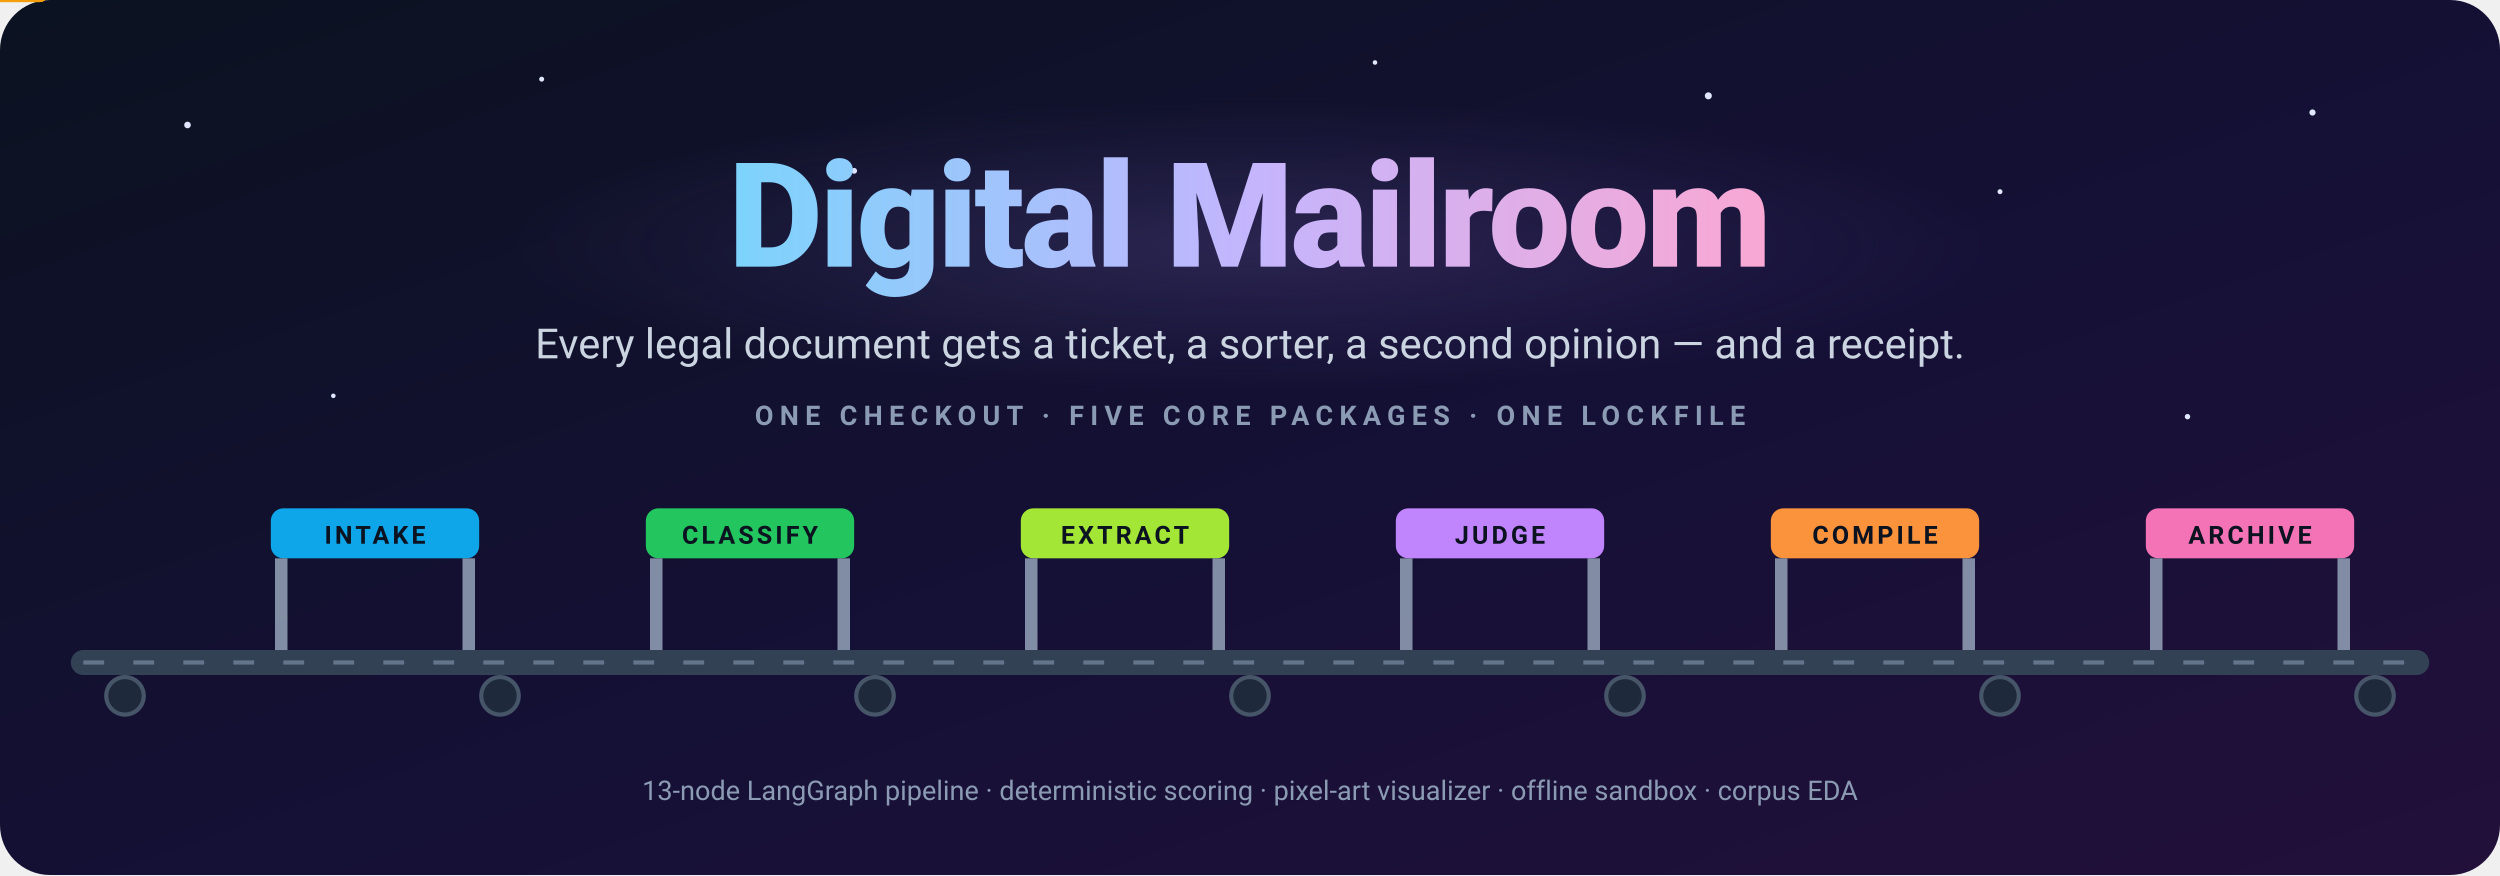
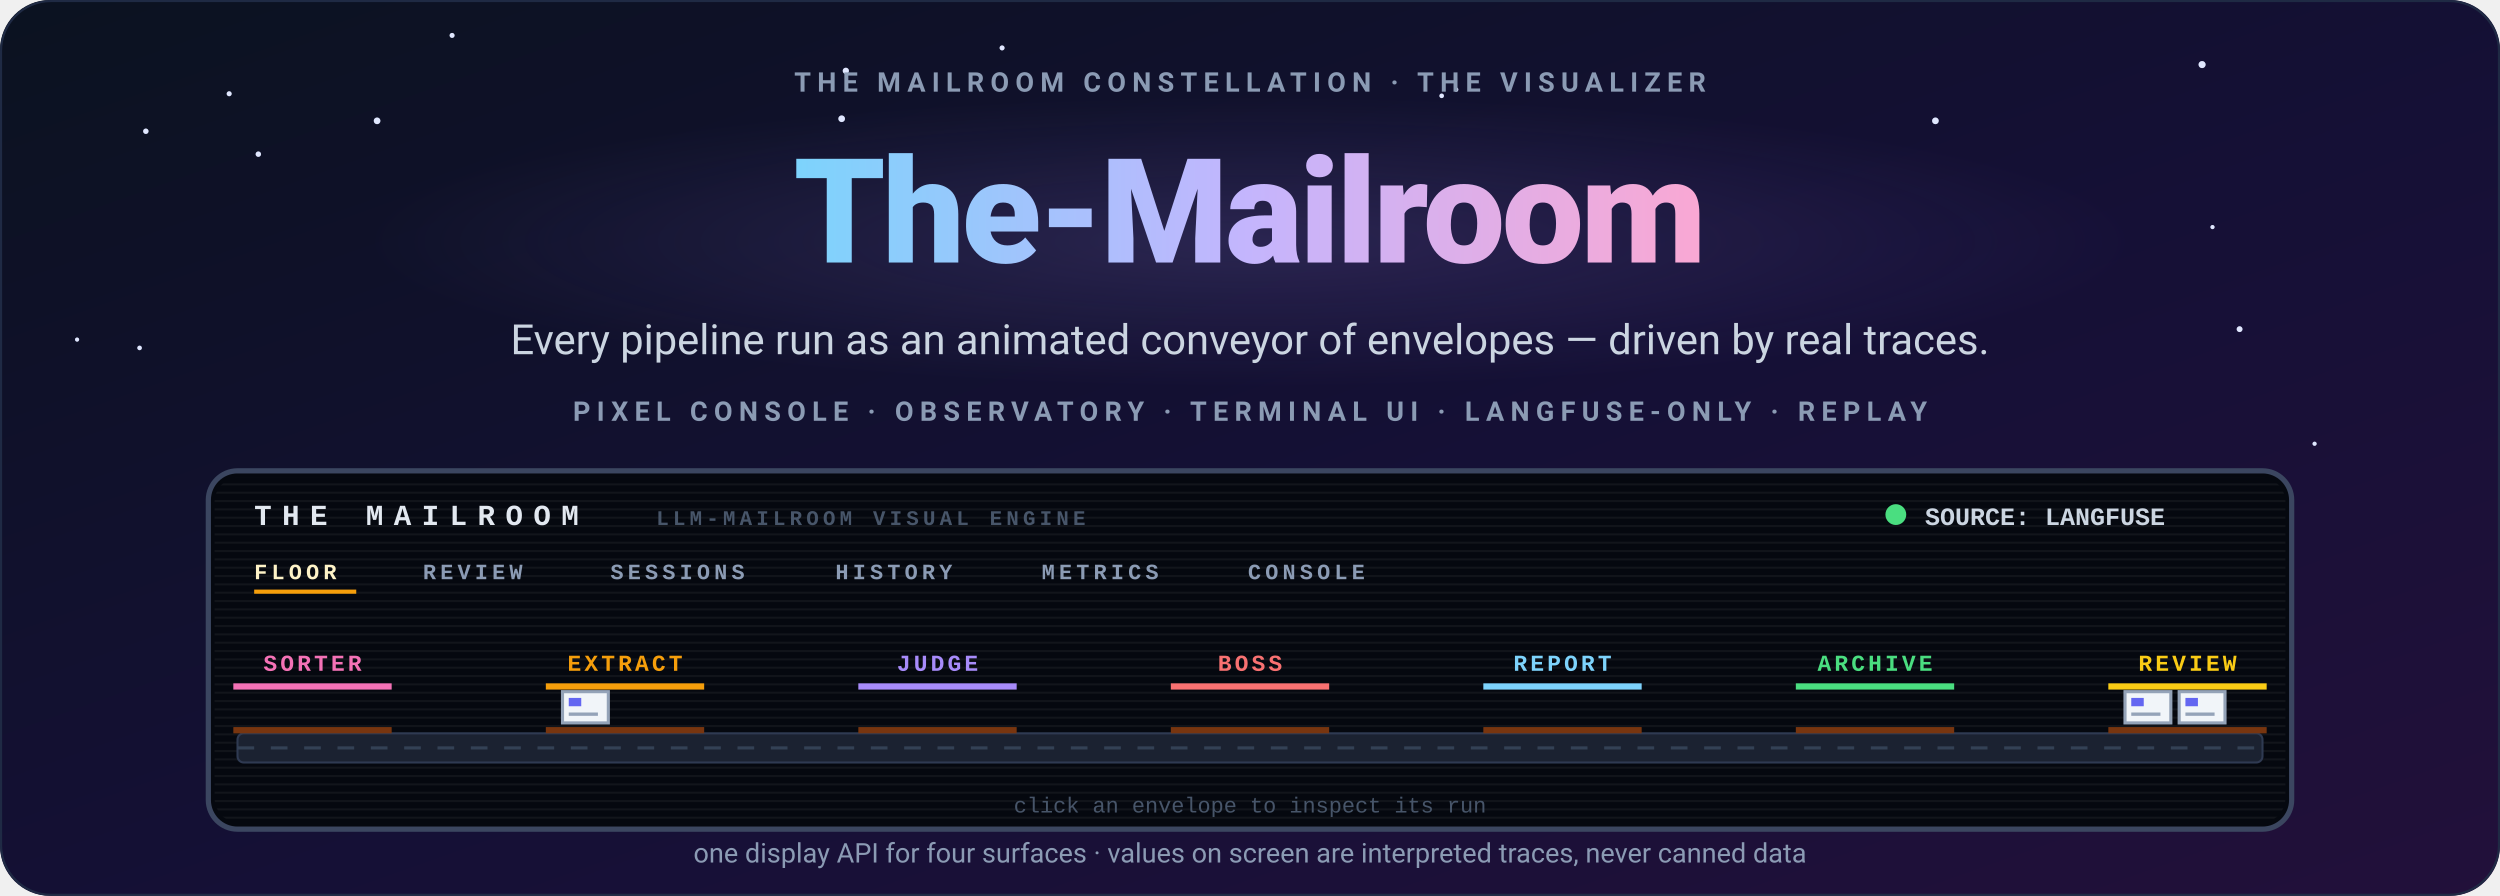
- <svg xmlns="http://www.w3.org/2000/svg" viewBox="0 0 1200 420" width="1200" height="420" role="img" aria-labelledby="t d" font-family="ui-sans-serif,-apple-system,'Segoe UI',Roboto,Helvetica,Arial,sans-serif">
+ <svg xmlns="http://www.w3.org/2000/svg" viewBox="0 0 1200 430" width="1200" height="430" role="img" aria-labelledby="t d" font-family="ui-sans-serif,-apple-system,'Segoe UI',Roboto,Helvetica,Arial,sans-serif">
  <defs>
    <linearGradient id="bg" x1="0" y1="0" x2="1" y2="1">
      <stop offset="0" stop-color="#0b1220" />
-       <stop offset="0.55" stop-color="#151036" />
+       <stop offset=".55" stop-color="#151036" />
      <stop offset="1" stop-color="#22103a" />
    </linearGradient>
-     <linearGradient id="title" x1="0" y1="0" x2="1" y2="0">
+     <linearGradient id="ttl" x1="0" y1="0" x2="1" y2="0">
      <stop offset="0" stop-color="#7dd3fc" />
-       <stop offset="0.5" stop-color="#c4b5fd" />
+       <stop offset=".5" stop-color="#c4b5fd" />
      <stop offset="1" stop-color="#f9a8d4" />
-       <animateTransform attributeName="gradientTransform" type="translate" values="-0.3 0;0.3 0;-0.3 0" dur="8s" repeatCount="indefinite" />
    </linearGradient>
-     <radialGradient id="glow" cx="0.5" cy="0.5" r="0.5">
-       <stop offset="0" stop-color="#a78bfa" stop-opacity="0.9" />
+     <radialGradient id="glow" cx=".5" cy=".5" r=".5">
+       <stop offset="0" stop-color="#a78bfa" stop-opacity=".9" />
      <stop offset="1" stop-color="#a78bfa" stop-opacity="0" />
    </radialGradient>
+     <filter id="soft" x="-50%" y="-50%" width="200%" height="200%">
+       <feGaussianBlur stdDeviation="3" />
+     </filter>
+     <marker id="arr" viewBox="0 0 10 10" refX="8" refY="5" markerWidth="7" markerHeight="7" orient="auto-start-reverse">
+       <path d="M1 1 L9 5 L1 9" fill="none" stroke="#94a3b8" stroke-width="1.6" stroke-linecap="round" stroke-linejoin="round" />
+     </marker>
    <g id="env">
      <rect x="-22" y="-30" width="44" height="30" rx="3" fill="#fef3c7" stroke="#f59e0b" stroke-width="2" />
      <polyline points="-22,-30 0,-13 22,-30" fill="none" stroke="#f59e0b" stroke-width="2" stroke-linejoin="round" />
      <circle cx="0" cy="-13" r="3.2" fill="#ef4444" />
    </g>
-     <path id="belt" d="M40 312 H1160" />
  </defs>
-   <rect width="1200" height="420" rx="24" fill="url(#bg)" />
+   <style>@media (prefers-reduced-motion: reduce){.motion{display:none}}</style>
+   <rect width="1200" height="430" rx="24" fill="url(#bg)" />
+   <rect x=".5" y=".5" width="1199" height="429" rx="24" fill="none" stroke="#1f2a44" />
  <g fill="#e0e7ff">
-     <circle cx="90" cy="60" r="1.6">
-       <animate attributeName="opacity" values="0.2;1;0.2" dur="3.1s" repeatCount="indefinite" />
+     <circle cx="481" cy="23" r="1.2" opacity=".35" />
+     <circle cx="110" cy="45" r="1.2" opacity=".35" />
+     <circle cx="70" cy="63" r="1.3" opacity=".35" />
+     <circle cx="1075" cy="158" r="1.4" opacity=".35" />
+     <circle cx="404" cy="57" r="1.6" opacity=".35" />
+     <circle cx="217" cy="17" r="1.2" opacity=".35" />
+     <circle cx="37" cy="163" r="1" opacity=".35" />
+     <circle cx="1111" cy="213" r="1" opacity=".35" />
+     <circle cx="67" cy="167" r="1.1" opacity=".35" />
+     <circle cx="1057" cy="31" r="1.7" opacity=".35" />
+     <circle cx="1062" cy="109" r="1" opacity=".35" />
+     <circle cx="699" cy="43" r="1" opacity=".35" />
+     <circle cx="181" cy="58" r="1.6" opacity=".35" />
+     <circle cx="929" cy="58" r="1.6" opacity=".35" />
+     <circle cx="124" cy="74" r="1.3" opacity=".35" />
+     <circle cx="406" cy="34" r="1.5" opacity=".35" />
+     <circle cx="692" cy="46" r="1.1" opacity=".35" />
+   </g>
+   <g class="motion" fill="#e0e7ff">
+     <circle cx="481" cy="23" r="1.2">
+       <animate attributeName="opacity" values="0;.9;0" dur="4.3s" begin="0.4s" repeatCount="indefinite" />
    </circle>
-     <circle cx="260" cy="38" r="1.2">
-       <animate attributeName="opacity" values="1;0.2;1" dur="2.4s" repeatCount="indefinite" />
+     <circle cx="110" cy="45" r="1.2">
+       <animate attributeName="opacity" values="0;.9;0" dur="4.6s" begin="0.8s" repeatCount="indefinite" />
    </circle>
-     <circle cx="410" cy="82" r="1.4">
-       <animate attributeName="opacity" values="0.3;1;0.3" dur="4.2s" repeatCount="indefinite" />
+     <circle cx="70" cy="63" r="1.3">
+       <animate attributeName="opacity" values="0;.9;0" dur="2.6s" begin="2s" repeatCount="indefinite" />
    </circle>
-     <circle cx="820" cy="46" r="1.7">
-       <animate attributeName="opacity" values="1;0.3;1" dur="3.6s" repeatCount="indefinite" />
+     <circle cx="1075" cy="158" r="1.4">
+       <animate attributeName="opacity" values="0;.9;0" dur="3s" begin="0s" repeatCount="indefinite" />
    </circle>
-     <circle cx="960" cy="92" r="1.2">
-       <animate attributeName="opacity" values="0.2;1;0.2" dur="2.8s" repeatCount="indefinite" />
+     <circle cx="404" cy="57" r="1.6">
+       <animate attributeName="opacity" values="0;.9;0" dur="2.8s" begin="0.8s" repeatCount="indefinite" />
    </circle>
-     <circle cx="1110" cy="54" r="1.5">
-       <animate attributeName="opacity" values="0.4;1;0.4" dur="3.9s" repeatCount="indefinite" />
+     <circle cx="217" cy="17" r="1.2">
+       <animate attributeName="opacity" values="0;.9;0" dur="3.4s" begin="1.2s" repeatCount="indefinite" />
    </circle>
-     <circle cx="660" cy="30" r="1.1">
-       <animate attributeName="opacity" values="1;0.2;1" dur="2.2s" repeatCount="indefinite" />
+     <circle cx="37" cy="163" r="1">
+       <animate attributeName="opacity" values="0;.9;0" dur="2.3s" begin="0.8s" repeatCount="indefinite" />
    </circle>
-     <circle cx="160" cy="190" r="1.1">
-       <animate attributeName="opacity" values="0.2;0.9;0.2" dur="3.3s" repeatCount="indefinite" />
+     <circle cx="1111" cy="213" r="1">
+       <animate attributeName="opacity" values="0;.9;0" dur="3.8s" begin="1.2s" repeatCount="indefinite" />
    </circle>
-     <circle cx="1050" cy="200" r="1.3">
-       <animate attributeName="opacity" values="0.9;0.2;0.9" dur="2.6s" repeatCount="indefinite" />
+     <circle cx="67" cy="167" r="1.1">
+       <animate attributeName="opacity" values="0;.9;0" dur="4.2s" begin="2s" repeatCount="indefinite" />
+     </circle>
+     <circle cx="1057" cy="31" r="1.7">
+       <animate attributeName="opacity" values="0;.9;0" dur="3s" begin="0.8s" repeatCount="indefinite" />
+     </circle>
+     <circle cx="1062" cy="109" r="1">
+       <animate attributeName="opacity" values="0;.9;0" dur="4.5s" begin="2.4s" repeatCount="indefinite" />
+     </circle>
+     <circle cx="699" cy="43" r="1">
+       <animate attributeName="opacity" values="0;.9;0" dur="3.9s" begin="1.6s" repeatCount="indefinite" />
+     </circle>
+     <circle cx="181" cy="58" r="1.6">
+       <animate attributeName="opacity" values="0;.9;0" dur="4s" begin="2s" repeatCount="indefinite" />
+     </circle>
+     <circle cx="929" cy="58" r="1.6">
+       <animate attributeName="opacity" values="0;.9;0" dur="2.4s" begin="0s" repeatCount="indefinite" />
+     </circle>
+     <circle cx="124" cy="74" r="1.3">
+       <animate attributeName="opacity" values="0;.9;0" dur="4s" begin="0.4s" repeatCount="indefinite" />
+     </circle>
+     <circle cx="406" cy="34" r="1.5">
+       <animate attributeName="opacity" values="0;.9;0" dur="4.6s" begin="2s" repeatCount="indefinite" />
+     </circle>
+     <circle cx="692" cy="46" r="1.1">
+       <animate attributeName="opacity" values="0;.9;0" dur="4.1s" begin="0.4s" repeatCount="indefinite" />
    </circle>
  </g>
-   <ellipse cx="600" cy="118" rx="360" ry="70" fill="url(#glow)" opacity="0.18" />
-   <text x="600" y="128" text-anchor="middle" font-size="70" font-weight="800" letter-spacing="-1.5" fill="url(#title)">Digital Mailroom</text>
-   <text x="600" y="172" text-anchor="middle" font-size="20" fill="#cbd5e1">Every legal document gets a ticket, a sorter, a second opinion — and a receipt.</text>
-   <text x="600" y="204" text-anchor="middle" font-size="13" font-weight="600" letter-spacing="3" fill="#8b9bb4">ONE CHECKOUT · FIVE CORE PACKAGES · ONE LOCKFILE</text>
-   <line x1="40" y1="318" x2="1160" y2="318" stroke="#334155" stroke-width="12" stroke-linecap="round" />
-   <line x1="40" y1="318" x2="1160" y2="318" stroke="#64748b" stroke-width="2" stroke-dasharray="10 14">
-     <animate attributeName="stroke-dashoffset" from="24" to="0" dur="0.6s" repeatCount="indefinite" />
-   </line>
-   <g fill="#1e293b" stroke="#475569" stroke-width="2">
-     <circle cx="60" cy="334" r="9" />
-     <circle cx="240" cy="334" r="9" />
-     <circle cx="420" cy="334" r="9" />
-     <circle cx="600" cy="334" r="9" />
-     <circle cx="780" cy="334" r="9" />
-     <circle cx="960" cy="334" r="9" />
-     <circle cx="1140" cy="334" r="9" />
-   </g>
-   <g font-size="12" font-weight="700" letter-spacing="1.5" text-anchor="middle">
-     <g>
-       <rect x="130" y="244" width="100" height="24" rx="6" fill="#0ea5e9">
-         <animate attributeName="opacity" values="1;0.35;0.35" keyTimes="0;0.35;1" dur="2s" begin="0.67s" repeatCount="indefinite" />
-       </rect>
-       <text x="180" y="261" fill="#0b1220">INTAKE</text>
+   <text x="600" y="44" font-size="13" fill="#8b9bb4" font-weight="700" text-anchor="middle" letter-spacing="3">THE MAILROOM CONSTELLATION · THE VISUALIZER</text>
+   <ellipse cx="600" cy="116" rx="420" ry="70" fill="url(#glow)" opacity=".18" />
+   <text x="600" y="126" text-anchor="middle" font-size="70" font-weight="800" letter-spacing="-1.5" fill="url(#ttl)">The-Mailroom</text>
+   <text x="600" y="170" font-size="20" fill="#cbd5e1" text-anchor="middle">Every pipeline run as an animated conveyor of envelopes — driven by real traces.</text>
+   <text x="600" y="202" font-size="13" fill="#8b9bb4" font-weight="600" text-anchor="middle" letter-spacing="3">PIXEL CONSOLE · OBSERVATORY · TERMINAL UI · LANGFUSE-ONLY · REPLAY</text>
+   <defs>
+     <g id="penv">
+       <rect width="22" height="15" fill="#f1f5f9" stroke="#94a3b8" stroke-width="1.5" />
+       <rect x="3" y="3" width="6" height="4" fill="#6366f1" />
+       <rect x="3" y="10" width="14" height="1.6" fill="#94a3b8" />
    </g>
-     <g>
-       <rect x="310" y="244" width="100" height="24" rx="6" fill="#22c55e">
-         <animate attributeName="opacity" values="1;0.35;0.35" keyTimes="0;0.35;1" dur="2s" begin="1.67s" repeatCount="indefinite" />
-       </rect>
-       <text x="360" y="261" fill="#0b1220">CLASSIFY</text>
-     </g>
-     <g>
-       <rect x="490" y="244" width="100" height="24" rx="6" fill="#a3e635">
-         <animate attributeName="opacity" values="1;0.35;0.35" keyTimes="0;0.35;1" dur="2s" begin="2.67s" repeatCount="indefinite" />
-       </rect>
-       <text x="540" y="261" fill="#0b1220">EXTRACT</text>
-     </g>
-     <g>
-       <rect x="670" y="244" width="100" height="24" rx="6" fill="#c084fc">
-         <animate attributeName="opacity" values="1;0.35;0.35" keyTimes="0;0.35;1" dur="2s" begin="3.67s" repeatCount="indefinite" />
-       </rect>
-       <text x="720" y="261" fill="#0b1220">JUDGE</text>
-     </g>
-     <g>
-       <rect x="850" y="244" width="100" height="24" rx="6" fill="#fb923c">
-         <animate attributeName="opacity" values="1;0.35;0.35" keyTimes="0;0.35;1" dur="2s" begin="4.67s" repeatCount="indefinite" />
-       </rect>
-       <text x="900" y="261" fill="#0b1220">COMPILE</text>
-     </g>
-     <g>
-       <rect x="1030" y="244" width="100" height="24" rx="6" fill="#f472b6">
-         <animate attributeName="opacity" values="1;0.35;0.35" keyTimes="0;0.35;1" dur="2s" begin="5.67s" repeatCount="indefinite" />
-       </rect>
-       <text x="1080" y="261" fill="#0b1220">ARCHIVE</text>
-     </g>
-   </g>
-   <g>
-     <use href="#env">
-       <animateMotion dur="6s" repeatCount="indefinite" begin="0s">
-         <mpath href="#belt" />
+     <pattern id="scan" width="4" height="4" patternUnits="userSpaceOnUse">
+       <rect width="4" height="1" fill="#ffffff" opacity=".05" />
+     </pattern>
+   </defs>
+   <rect x="100" y="226" width="1000" height="172" rx="14" fill="#05080f" stroke="#3b4660" stroke-width="2.5" />
+   <rect x="103" y="229" width="994" height="166" rx="12" fill="url(#scan)" />
+   <text x="122" y="252" font-size="14" fill="#e2e8f0" font-weight="800" letter-spacing="5" font-family="ui-monospace,SFMono-Regular,Menlo,Consolas,'Liberation Mono',monospace">THE MAILROOM</text>
+   <text x="315" y="252" font-size="10" fill="#475569" font-weight="600" letter-spacing="2" font-family="ui-monospace,SFMono-Regular,Menlo,Consolas,'Liberation Mono',monospace">LLM-MAILROOM VISUAL ENGINE</text>
+   <circle cx="910" cy="247" r="5" fill="#4ade80" />
+   <text x="924" y="252" font-size="12" fill="#cbd5e1" font-weight="600" font-family="ui-monospace,SFMono-Regular,Menlo,Consolas,'Liberation Mono',monospace">SOURCE: LANGFUSE</text>
+   <text x="122" y="278" font-size="10.5" fill="#fef3c7" font-weight="700" letter-spacing="2" font-family="ui-monospace,SFMono-Regular,Menlo,Consolas,'Liberation Mono',monospace">FLOOR</text>
+   <rect x="122" y="283" width="49" height="2" fill="#f59e0b" />
+   <text x="203" y="278" font-size="10.5" fill="#8b9bb4" font-weight="700" letter-spacing="2" font-family="ui-monospace,SFMono-Regular,Menlo,Consolas,'Liberation Mono',monospace">REVIEW</text>
+   <text x="293" y="278" font-size="10.5" fill="#8b9bb4" font-weight="700" letter-spacing="2" font-family="ui-monospace,SFMono-Regular,Menlo,Consolas,'Liberation Mono',monospace">SESSIONS</text>
+   <text x="401" y="278" font-size="10.5" fill="#8b9bb4" font-weight="700" letter-spacing="2" font-family="ui-monospace,SFMono-Regular,Menlo,Consolas,'Liberation Mono',monospace">HISTORY</text>
+   <text x="500" y="278" font-size="10.5" fill="#8b9bb4" font-weight="700" letter-spacing="2" font-family="ui-monospace,SFMono-Regular,Menlo,Consolas,'Liberation Mono',monospace">METRICS</text>
+   <text x="599" y="278" font-size="10.5" fill="#8b9bb4" font-weight="700" letter-spacing="2" font-family="ui-monospace,SFMono-Regular,Menlo,Consolas,'Liberation Mono',monospace">CONSOLE</text>
+   <rect x="114" y="352" width="972" height="14" rx="3" fill="#1b2231" stroke="#2f3a52" />
+   <path d="M114 359 H1086" stroke="#334155" stroke-width="1.5" stroke-dasharray="8 8" />
+   <text x="150" y="322" font-size="11" fill="#f472b6" font-weight="800" text-anchor="middle" letter-spacing="1.5" font-family="ui-monospace,SFMono-Regular,Menlo,Consolas,'Liberation Mono',monospace">SORTER</text>
+   <rect x="112" y="328" width="76" height="3" fill="#f472b6" />
+   <rect x="112" y="349" width="76" height="3" fill="#78350f" />
+   <text x="300" y="322" font-size="11" fill="#f59e0b" font-weight="800" text-anchor="middle" letter-spacing="1.5" font-family="ui-monospace,SFMono-Regular,Menlo,Consolas,'Liberation Mono',monospace">EXTRACT</text>
+   <rect x="262" y="328" width="76" height="3" fill="#f59e0b" />
+   <rect x="262" y="349" width="76" height="3" fill="#78350f" />
+   <text x="450" y="322" font-size="11" fill="#a78bfa" font-weight="800" text-anchor="middle" letter-spacing="1.5" font-family="ui-monospace,SFMono-Regular,Menlo,Consolas,'Liberation Mono',monospace">JUDGE</text>
+   <rect x="412" y="328" width="76" height="3" fill="#a78bfa" />
+   <rect x="412" y="349" width="76" height="3" fill="#78350f" />
+   <text x="600" y="322" font-size="11" fill="#f87171" font-weight="800" text-anchor="middle" letter-spacing="1.5" font-family="ui-monospace,SFMono-Regular,Menlo,Consolas,'Liberation Mono',monospace">BOSS</text>
+   <rect x="562" y="328" width="76" height="3" fill="#f87171" />
+   <rect x="562" y="349" width="76" height="3" fill="#78350f" />
+   <text x="750" y="322" font-size="11" fill="#7dd3fc" font-weight="800" text-anchor="middle" letter-spacing="1.5" font-family="ui-monospace,SFMono-Regular,Menlo,Consolas,'Liberation Mono',monospace">REPORT</text>
+   <rect x="712" y="328" width="76" height="3" fill="#7dd3fc" />
+   <rect x="712" y="349" width="76" height="3" fill="#78350f" />
+   <text x="900" y="322" font-size="11" fill="#4ade80" font-weight="800" text-anchor="middle" letter-spacing="1.5" font-family="ui-monospace,SFMono-Regular,Menlo,Consolas,'Liberation Mono',monospace">ARCHIVE</text>
+   <rect x="862" y="328" width="76" height="3" fill="#4ade80" />
+   <rect x="862" y="349" width="76" height="3" fill="#78350f" />
+   <text x="1050" y="322" font-size="11" fill="#facc15" font-weight="800" text-anchor="middle" letter-spacing="1.5" font-family="ui-monospace,SFMono-Regular,Menlo,Consolas,'Liberation Mono',monospace">REVIEW</text>
+   <rect x="1012" y="328" width="76" height="3" fill="#facc15" />
+   <rect x="1012" y="349" width="76" height="3" fill="#78350f" />
+   <use href="#penv" x="270" y="332" />
+   <use href="#penv" x="1020" y="332" />
+   <use href="#penv" x="1046" y="332" />
+   <path id="crt" d="M120 340 H1080" fill="none" />
+   <g class="motion">
+     <use href="#penv" opacity="0">
+       <animateMotion dur="7s" begin="0.0s" repeatCount="indefinite">
+         <mpath href="#crt" />
      </animateMotion>
-       <animate attributeName="opacity" values="0;1;1;0" keyTimes="0;0.04;0.94;1" dur="6s" begin="0s" repeatCount="indefinite" />
+       <animate attributeName="opacity" values="0;1;1;0" keyTimes="0;.05;.93;1" dur="7s" begin="0.0s" repeatCount="indefinite" />
    </use>
-     <use href="#env">
-       <animateMotion dur="6s" repeatCount="indefinite" begin="2s">
-         <mpath href="#belt" />
+     <use href="#penv" opacity="0">
+       <animateMotion dur="7s" begin="1.75s" repeatCount="indefinite">
+         <mpath href="#crt" />
      </animateMotion>
-       <animate attributeName="opacity" values="0;1;1;0" keyTimes="0;0.04;0.94;1" dur="6s" begin="2s" repeatCount="indefinite" />
+       <animate attributeName="opacity" values="0;1;1;0" keyTimes="0;.05;.93;1" dur="7s" begin="1.75s" repeatCount="indefinite" />
    </use>
-     <use href="#env">
-       <animateMotion dur="6s" repeatCount="indefinite" begin="4s">
-         <mpath href="#belt" />
+     <use href="#penv" opacity="0">
+       <animateMotion dur="7s" begin="3.5s" repeatCount="indefinite">
+         <mpath href="#crt" />
      </animateMotion>
-       <animate attributeName="opacity" values="0;1;1;0" keyTimes="0;0.04;0.94;1" dur="6s" begin="4s" repeatCount="indefinite" />
+       <animate attributeName="opacity" values="0;1;1;0" keyTimes="0;.05;.93;1" dur="7s" begin="3.5s" repeatCount="indefinite" />
+     </use>
+     <use href="#penv" opacity="0">
+       <animateMotion dur="7s" begin="5.25s" repeatCount="indefinite">
+         <mpath href="#crt" />
+       </animateMotion>
+       <animate attributeName="opacity" values="0;1;1;0" keyTimes="0;.05;.93;1" dur="7s" begin="5.25s" repeatCount="indefinite" />
    </use>
  </g>
-   <g fill="#94a3b8" opacity="0.85">
-     <rect x="132" y="268" width="6" height="44" />
-     <rect x="222" y="268" width="6" height="44" />
-     <rect x="312" y="268" width="6" height="44" />
-     <rect x="402" y="268" width="6" height="44" />
-     <rect x="492" y="268" width="6" height="44" />
-     <rect x="582" y="268" width="6" height="44" />
-     <rect x="672" y="268" width="6" height="44" />
-     <rect x="762" y="268" width="6" height="44" />
-     <rect x="852" y="268" width="6" height="44" />
-     <rect x="942" y="268" width="6" height="44" />
-     <rect x="1032" y="268" width="6" height="44" />
-     <rect x="1122" y="268" width="6" height="44" />
-   </g>
-   <text x="600" y="384" text-anchor="middle" font-size="13" fill="#8b9bb4">13-node LangGraph pipeline · deterministic scoring · pixel-art visualizer · offline sandbox · corpus EDA</text>
+   <text x="600" y="390" font-size="10.5" fill="#475569" text-anchor="middle" font-family="ui-monospace,SFMono-Regular,Menlo,Consolas,'Liberation Mono',monospace">click an envelope to inspect its run</text>
+   <text x="600" y="414" font-size="13" fill="#8b9bb4" text-anchor="middle">one display API for four surfaces · values on screen are interpreted traces, never canned data</text>
</svg>
